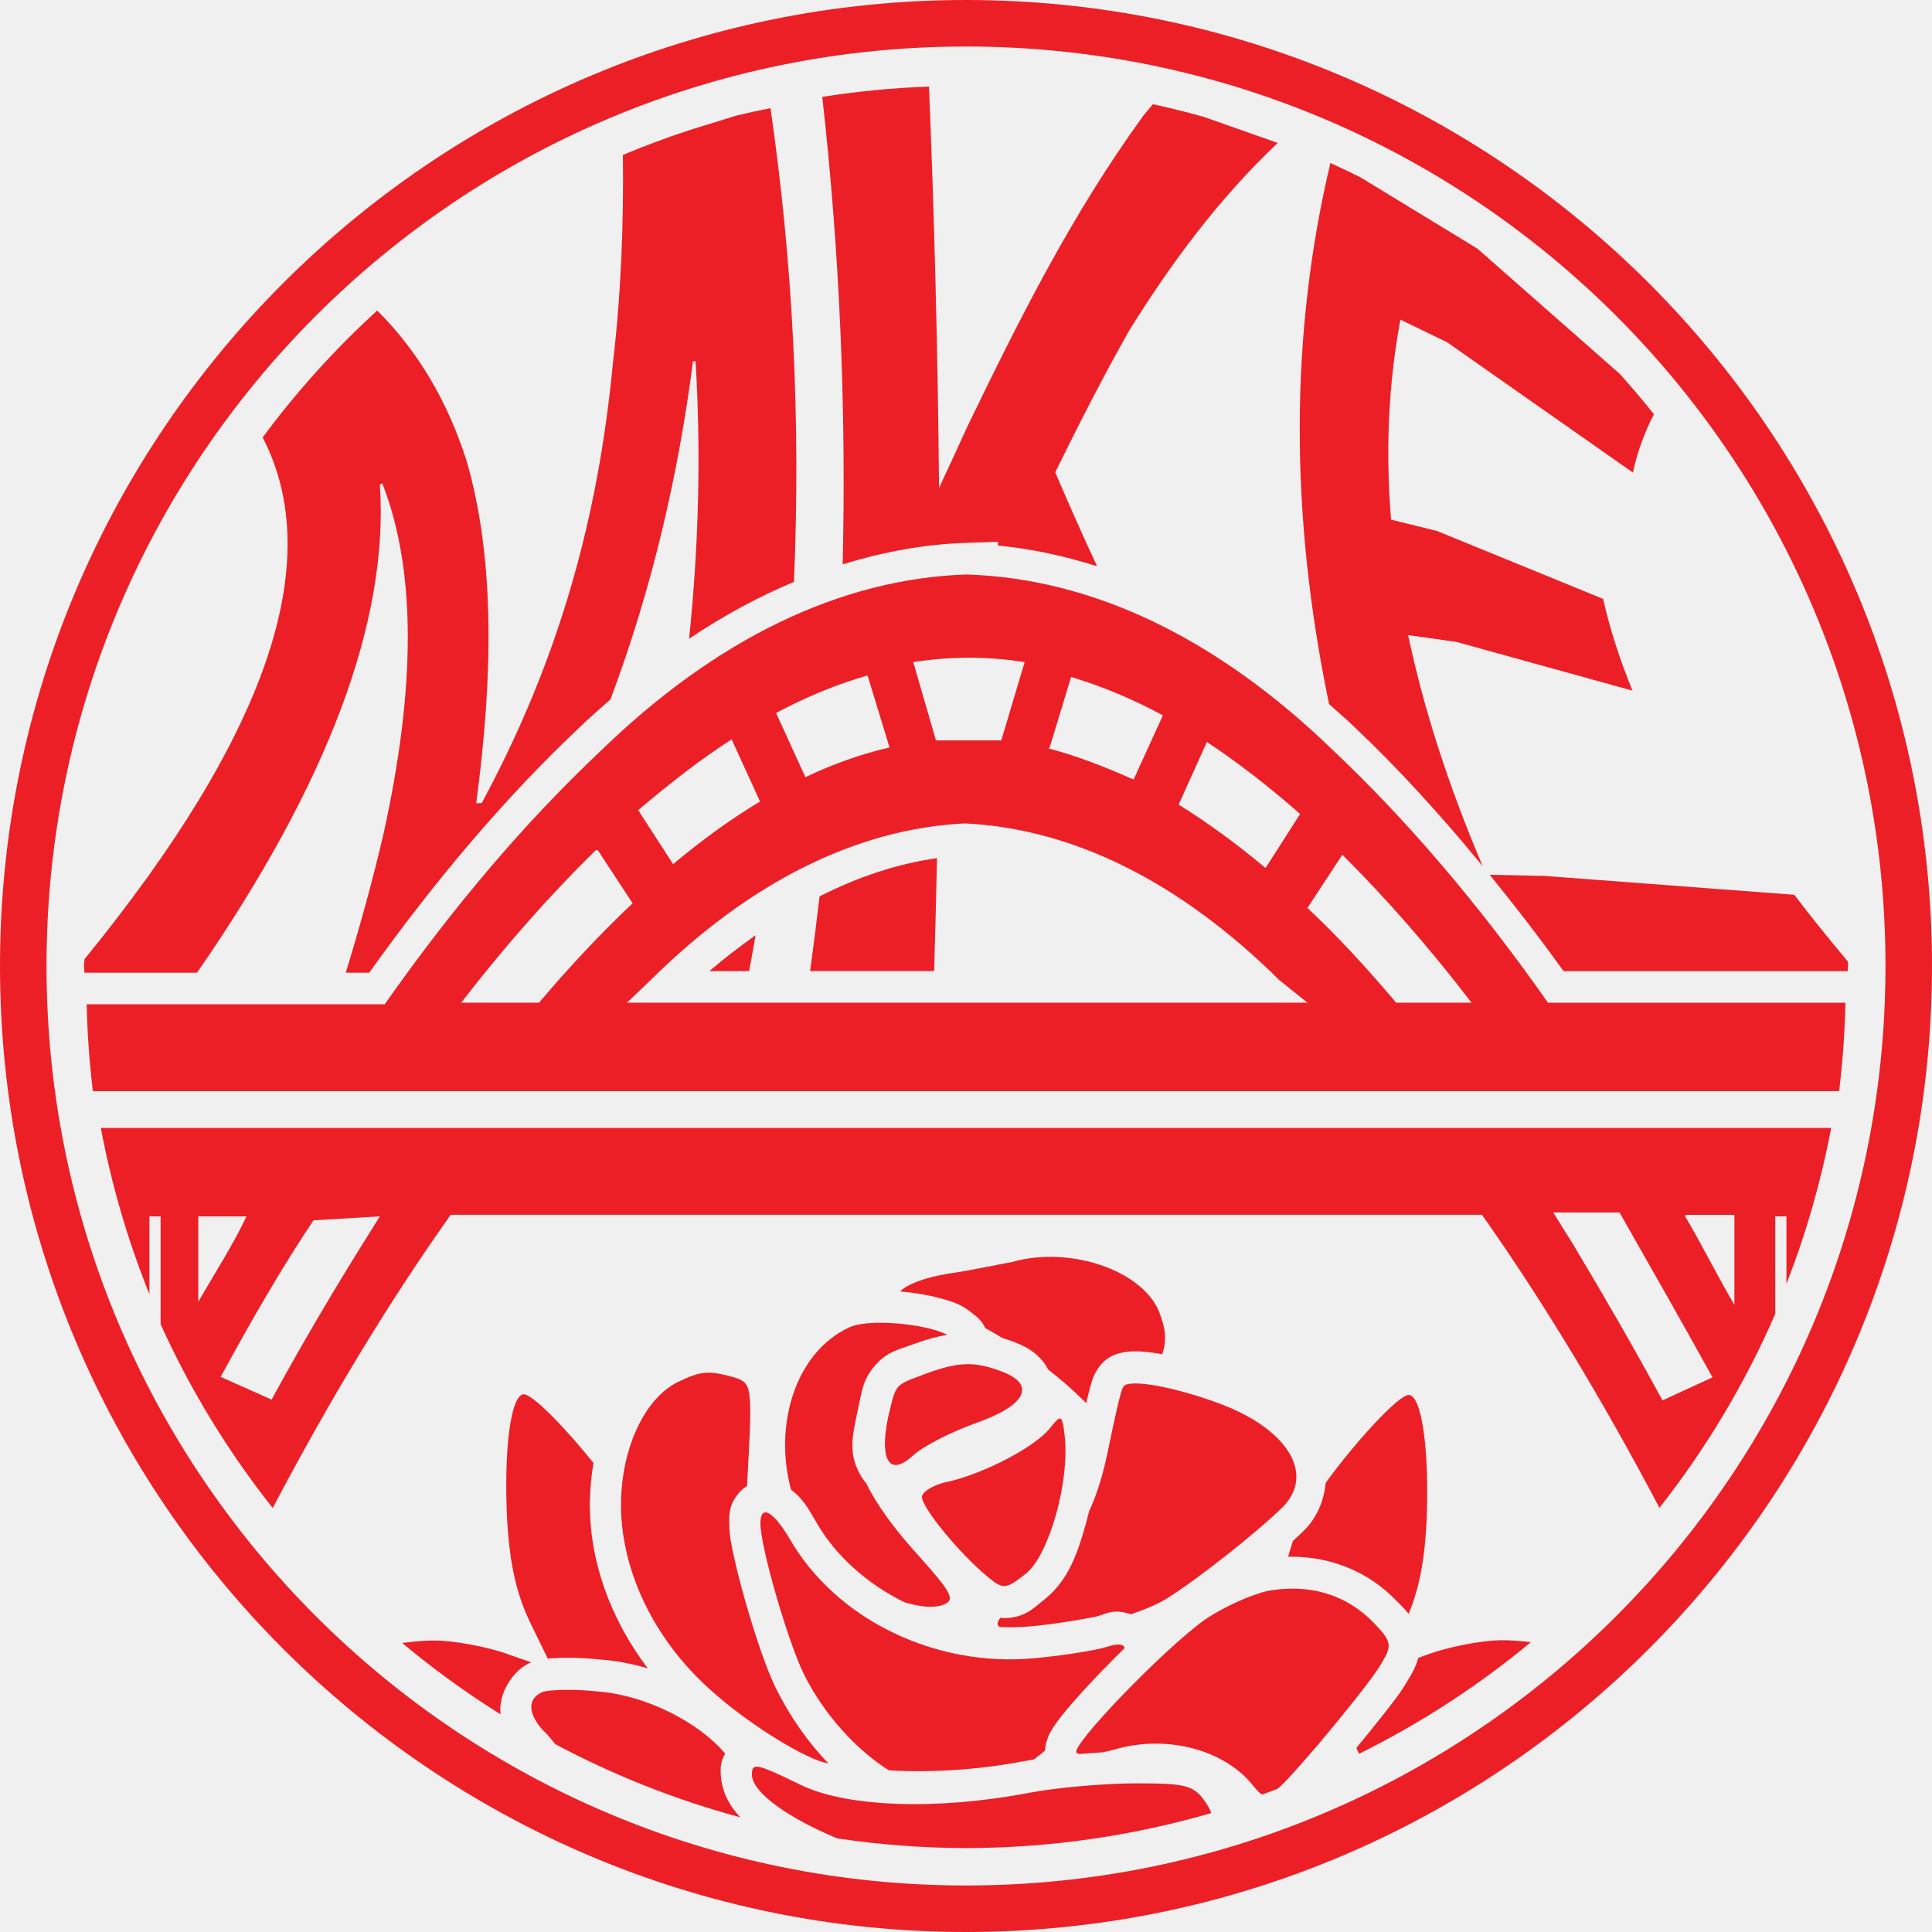
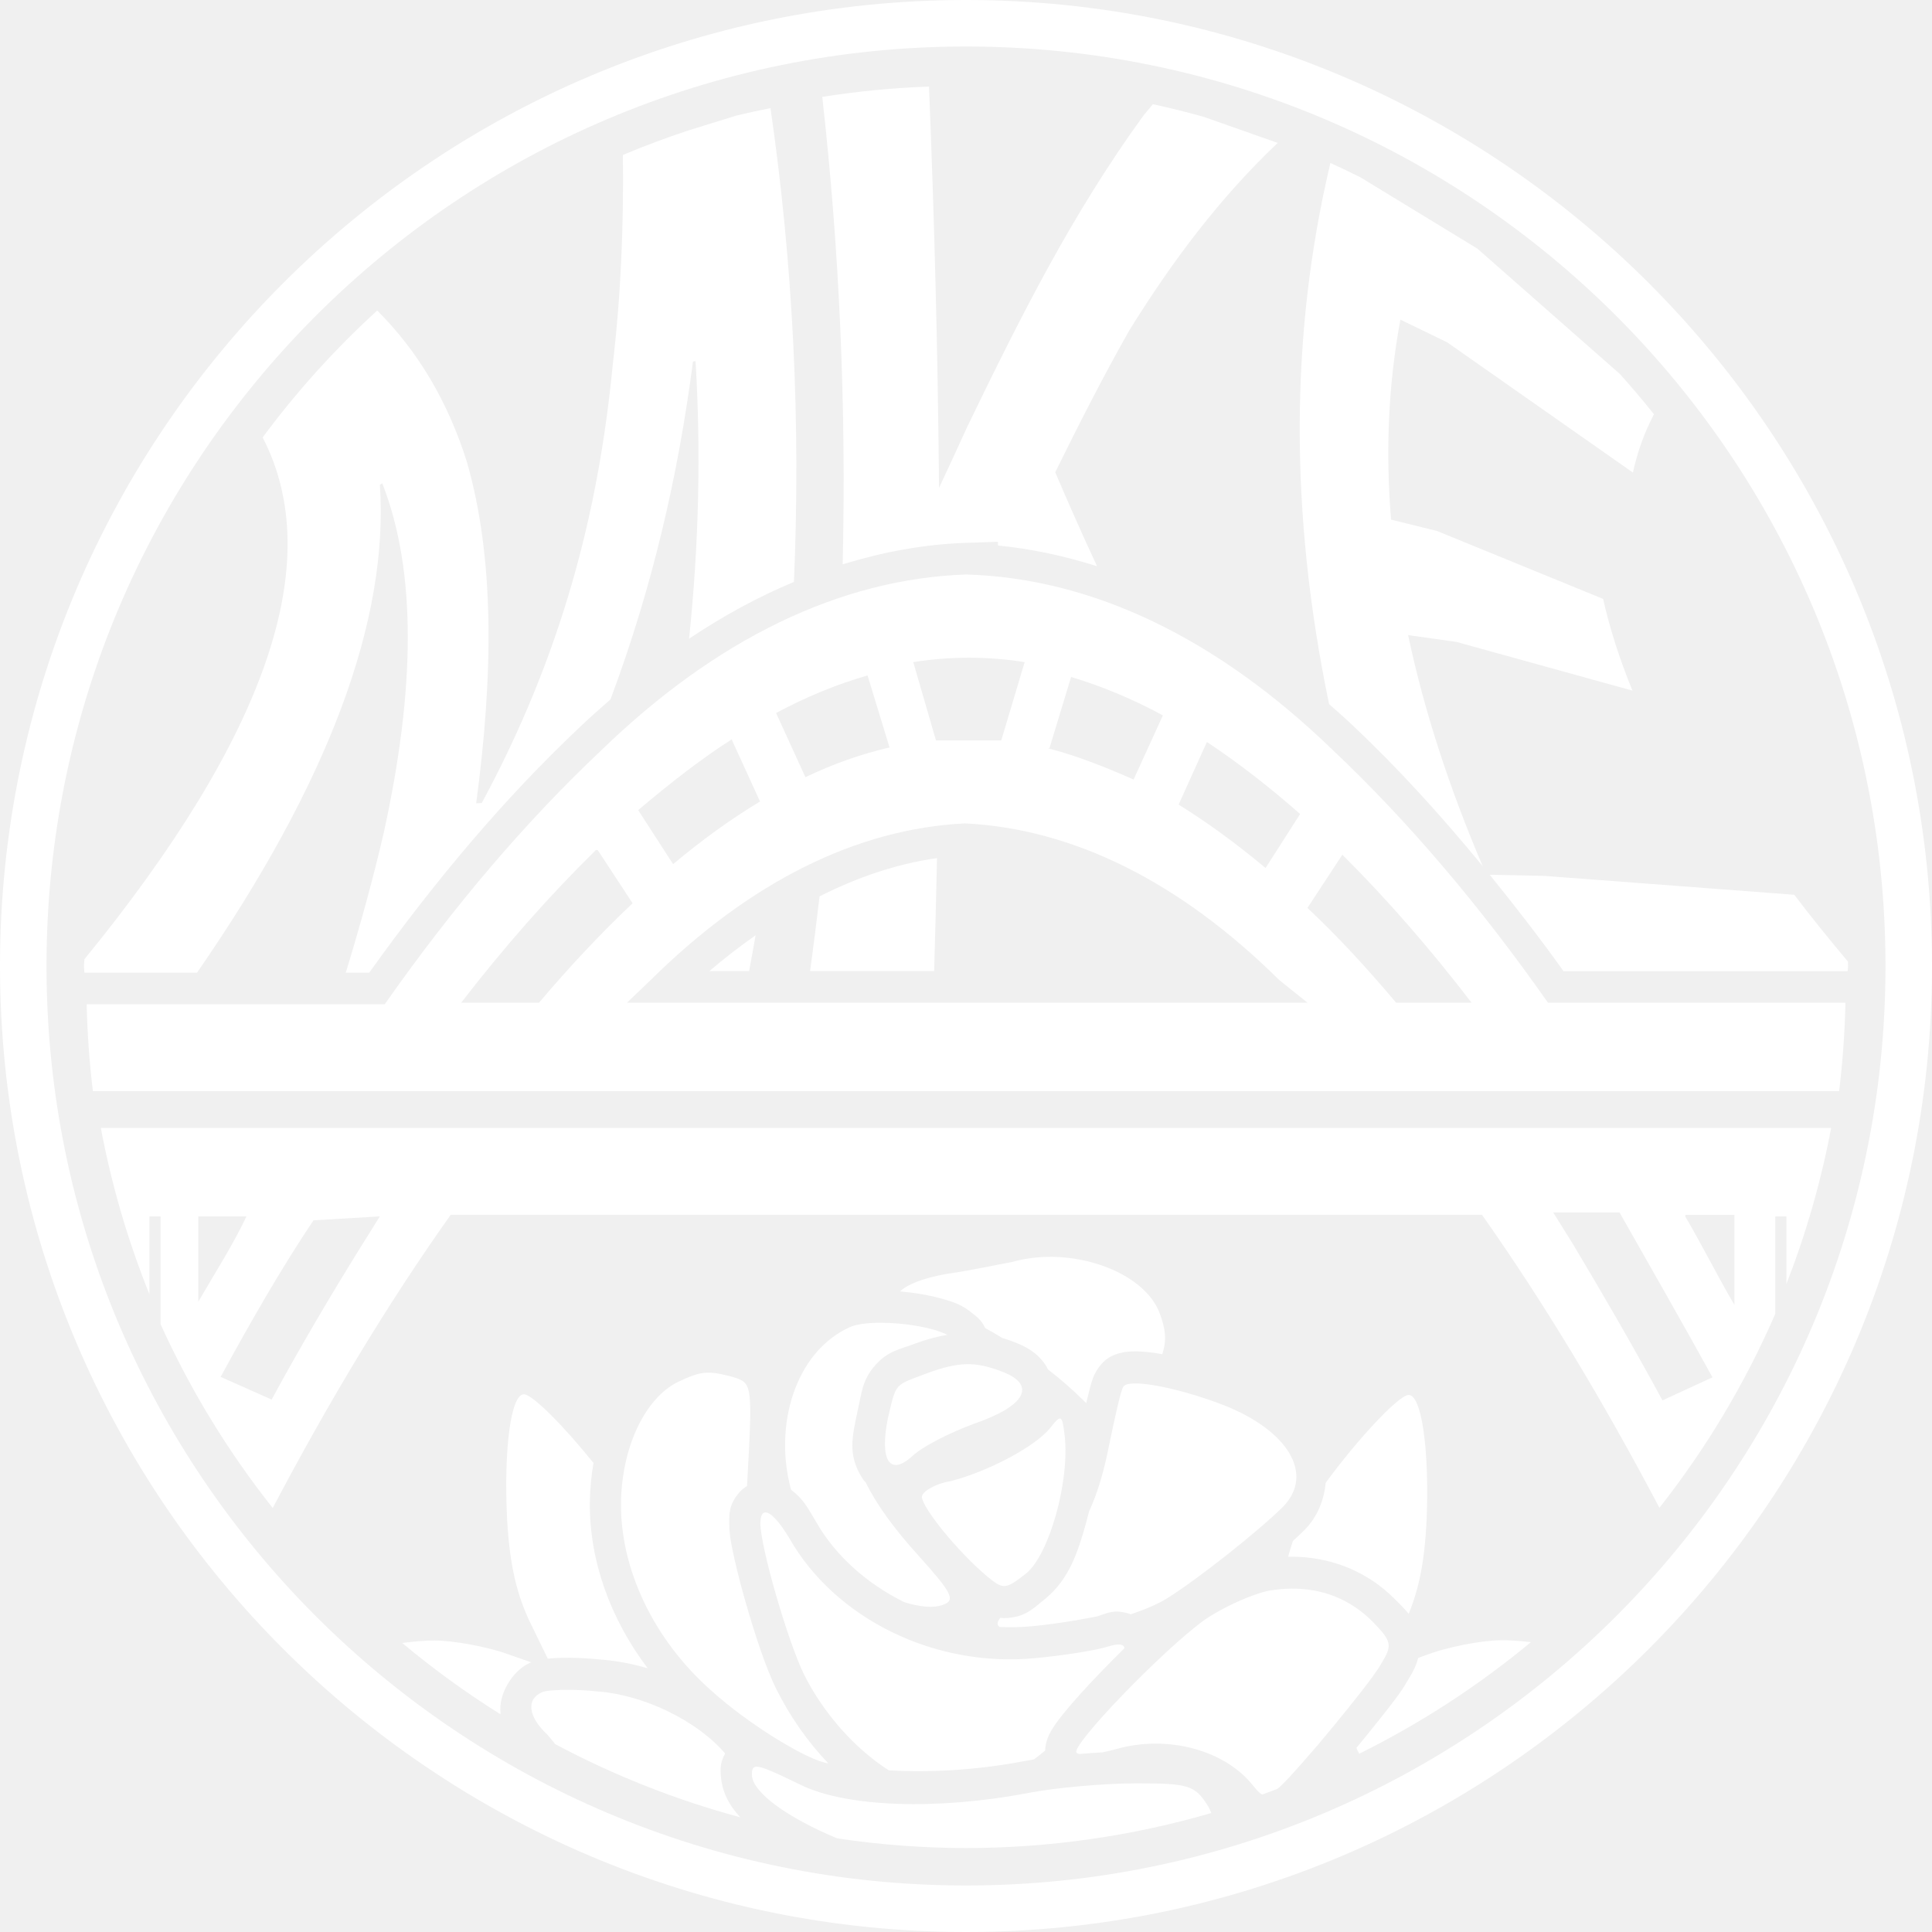
<svg xmlns="http://www.w3.org/2000/svg" version="1.1" id="MilwaukeeFlag" width="910.453" height="910.453" xml:space="preserve">
  <defs id="defs5" />
-   <path id="path23" style="font-weight:bold;font-size:133.301px;line-height:1.1;font-family:'Manifold DSA';-inkscape-font-specification:'Manifold DSA Bold';letter-spacing:-11.472px;word-spacing:0px;fill:#ec1f27;fill-opacity:1;stroke-width:10;stroke-miterlimit:4.2;paint-order:stroke fill markers" d="m 437.785,40.802 a 415.671,415.672 0 0 0 -50.292,4.85 c 8.167,72.758 11.348,146.189 9.613,220.281 19.044,-5.825 38.321,-9.439 57.781,-10.1 l 15.398,-0.518 0.002,1.762 c 15.704,1.531 31.28,4.884 46.693,9.75 -6.848,-14.695 -13.369,-29.444 -19.707,-44.268 11.184,-22.697 22.538,-45.038 34.953,-66.938 20.21,-32.55 42.521,-62.325 69.894,-88.273 L 567.128,55.027 a 415.671,415.672 0 0 0 -23.837,-5.92 c -1.469,1.746 -2.939,3.491 -4.379,5.262 -33.83,46.535 -58.32,95.605 -82.878,146.293 -4.479,9.805 -8.967,19.559 -13.512,29.266 -0.569,-63.291 -2.167,-126.328 -4.736,-189.125 z m -74.688,10.156 a 415.671,415.672 0 0 0 -15.936,3.467 l -22.259,6.896 a 415.671,415.672 0 0 0 -31.359,11.697 c 0.4,33.236 -0.917,66.116 -4.797,98.924 -6.74,70.144 -24.385,137.271 -61.72,206.486 l -2.624,0.139 c 8.102,-60.618 8.716,-115.56 -4.457,-161.166 -8.847,-27.889 -22.749,-51.695 -42.177,-71.064 A 415.671,415.672 0 0 0 123.778,206.136 c 30.221,58.412 2.088,140.437 -83.995,245.912 a 415.671,415.672 0 0 0 -0.228,3.18 415.671,415.672 0 0 0 0.224,3.145 H 92.854 C 154.593,369.116 183.349,292.449 179.009,228.415 l 1.141,-0.66 c 16.35,41.746 15.467,97.471 0.702,164.627 -4.876,21.181 -10.973,43.26 -17.907,65.99 h 11.05 c 31.343,-43.859 64.178,-82.589 98.513,-115.012 4.999,-4.86 10.097,-9.291 15.183,-13.766 19.894,-53.21 31.939,-105.905 38.868,-159.199 l 1.213,-0.232 c 2.595,42.838 1.572,86.451 -3.044,130.834 16.17,-10.844 32.663,-19.784 49.417,-26.775 3.228,-75.431 -0.42,-149.858 -11.048,-223.264 z m 263.852,25.846 c -19.095,80.44 -19.236,165.452 -0.632,254.984 3.991,3.565 8.007,7.012 11.943,10.818 20.71,19.555 40.811,41.657 60.433,65.545 -16.027,-37.665 -27.762,-73.961 -35.115,-108.863 l 22.764,3.217 82.956,22.949 c -6.126,-14.993 -10.734,-29.4 -13.824,-43.221 l -78.255,-32.006 -21.682,-5.352 c -2.69,-32.739 -1.221,-64.154 4.407,-94.244 l 22.021,10.674 87.55,61.396 c 2.057,-9.656 5.403,-18.805 9.897,-27.502 A 415.671,415.672 0 0 0 763.322,176.198 L 696.232,117.175 641.184,83.609 a 415.671,415.672 0 0 0 -14.236,-6.805 z M 441.562,404.392 c -18.511,2.612 -36.996,8.726 -55.348,18.029 -1.353,11.715 -2.855,23.45 -4.45,35.197 h 58.45 c 0.505,-17.756 0.997,-35.509 1.347,-53.227 z m 260.453,7.836 c 11.769,14.51 23.409,29.496 34.783,45.416 h 133.926 a 415.671,415.672 0 0 0 0.174,-2.416 415.671,415.672 0 0 0 -0.051,-2.066 c -8.95,-10.703 -17.56,-21.274 -25.289,-31.496 l -117.731,-8.895 z m -345.942,28.51 c -7.289,5.171 -14.556,10.68 -21.77,16.881 h 18.715 c 1.048,-5.631 2.082,-11.26 3.055,-16.881 z" />
-   <path id="path635" clip-path="none" style="color:#000000;display:inline;fill:#ec1f27;fill-opacity:1;stroke-width:2;-inkscape-stroke:none;paint-order:markers stroke fill" d="m 495.652,592.288 c -6.389,-0.059 -12.821,0.722 -18.948,2.475 -3.926,0.621 -17.684,3.696 -30.453,5.549 -11.444,1.933 -19.126,5.226 -22.064,8.273 1.024,0.108 2.03,0.206 3.073,0.318 5.671,0.614 11.25,1.596 16.422,3.049 5.1,1.432 9.68,2.771 14.817,7.152 1.764,1.349 4.118,3.136 5.781,6.738 2.635,1.439 5.346,3.036 8.074,4.695 1.766,0.513 3.53,1.108 5.294,1.789 5.455,2.108 10.508,4.575 14.702,10.395 0.566,0.785 1.057,1.662 1.488,2.598 5.915,4.593 11.486,9.402 16.281,14.189 0.633,0.602 1.207,1.135 1.798,1.687 0.125,-0.542 0.262,-1.198 0.384,-1.717 0.634,-2.694 1.221,-5.049 1.825,-7.137 0.302,-1.044 0.602,-2.012 1.004,-3.102 0.327,-0.887 0.905,-2.151 2.041,-3.934 2.465,-3.927 5.452,-5.789 7.942,-6.795 0.83,-0.335 1.605,-0.576 2.287,-0.766 1.414,-0.393 2.673,-0.616 3.855,-0.744 1.182,-0.128 2.288,-0.16 3.399,-0.17 v -0.002 c 1.077,-0.01 2.157,0.021 3.245,0.082 0.674,0.037 1.361,0.106 2.043,0.168 0.382,0.035 0.759,0.058 1.145,0.1 0.975,0.106 1.971,0.239 2.975,0.387 0.098,0.015 0.192,0.026 0.291,0.041 1.101,0.165 2.231,0.355 3.381,0.563 2.161,-6.734 1.539,-11.933 -1.258,-19.359 -5.753,-15.416 -28.006,-26.314 -50.822,-26.523 z m -81.02,31.055 c -5.905,0.026 -11.107,0.68 -14.234,2.1 -25.764,11.756 -35.885,46.436 -27.592,76.656 5.587,4.004 8,8.724 11.658,14.869 l 0.072,0.127 0.072,0.127 c 9.028,15.847 23.8,28.998 41.469,37.777 7.395,2.316 14.016,2.938 18.379,1.232 6.005,-2.064 4.002,-5.776 -11.215,-22.691 -11.794,-12.966 -20.179,-24.509 -25.167,-34.772 -0.629,-0.659 -1.185,-1.349 -1.646,-2.066 -7.18,-11.18 -4.697,-19.963 -2.375,-31.437 l 0.051,-0.252 0.059,-0.246 c 1.95,-8.229 1.999,-14.131 8.119,-21.189 6.12,-7.058 11.783,-7.681 19.085,-10.453 l 0.057,-0.023 0.059,-0.023 c 5.202,-1.923 10.166,-3.261 14.969,-4.041 -6.923,-3.522 -20.612,-5.743 -31.819,-5.693 z m 40.886,19.525 c -5.456,0.103 -11.261,1.547 -19.075,4.436 -15.218,5.777 -14.015,4.129 -18.022,21.045 -4.008,19.804 0.799,27.646 11.619,17.74 4.801,-4.537 18.023,-11.138 29.24,-15.26 24.027,-8.257 29.237,-18.157 13.212,-24.35 -6.411,-2.477 -11.517,-3.714 -16.973,-3.611 z m -122.469,4.004 c -4.092,0.175 -7.829,1.628 -13.963,4.561 -15.218,7.834 -26.037,30.528 -26.44,56.525 -0.397,31.359 15.225,64.366 42.056,88.299 18.219,16.6 46.24,33.509 55.664,34.729 -9.706,-10.072 -18.134,-22.157 -24.658,-35.25 l -0.037,-0.074 -0.037,-0.074 c -4.789,-9.876 -9.701,-24.748 -14.002,-39.637 -2.15,-7.444 -4.059,-14.742 -5.479,-21.137 -1.42,-6.394 -2.49,-11.18 -2.49,-16.953 0,-3.987 -0.377,-8.788 4.908,-14.736 0.935,-1.052 2.134,-2.016 3.461,-2.84 2.684,-48.218 2.569,-48.485 -6.512,-51.332 -4.506,-1.236 -7.773,-1.951 -10.687,-2.078 -0.607,-0.026 -1.199,-0.027 -1.784,-0.002 z m 201.73,5.076 c -2.885,0.026 -4.811,0.517 -5.411,1.549 -1.204,1.648 -4.002,14.443 -6.813,28.055 -2.428,12.18 -5.273,21.913 -9.336,30.682 -0.45,1.874 -0.928,3.735 -1.441,5.574 -3.888,13.93 -8.048,26.262 -18.81,35.295 l -0.187,0.156 -0.195,0.156 c -5.154,4.039 -8.806,8.499 -18.151,9.086 -1.037,0.065 -2.063,0.019 -3.067,-0.092 -1.631,2.207 -1.595,3.408 -0.279,4.309 5.058,0.233 10.158,0.125 15.261,-0.365 h 0.029 l 0.037,-0.008 c 12.869,-1.171 29.551,-4.29 31.028,-4.758 l 0.029,-0.008 0.031,-0.015 c 4.179,-1.303 7.664,-3.524 15.398,-0.826 6.67,-2.24 12.593,-4.762 16.886,-7.395 15.224,-9.49 43.662,-32.182 54.878,-43.32 14.82,-15.267 2.4,-35.896 -28.035,-47.859 -15.926,-6.193 -33.199,-10.293 -41.853,-10.215 z m -287.924,5.107 c -6.005,0.015 -9.553,25.191 -7.877,59.025 1.245,21.45 4.485,35.886 11.726,50.311 l 7.439,15.238 c 2.034,-0.205 4.166,-0.334 6.516,-0.385 1.33,-0.029 2.721,-0.037 4.155,-0.02 4.304,0.05 9.017,0.31 13.789,0.807 7.597,0.528 15.221,1.98 22.638,4.15 -17.616,-23.272 -27.613,-50.858 -27.265,-78.418 v -0.023 -0.021 c 0.097,-6.244 0.681,-12.375 1.706,-18.299 -13.284,-16.539 -28.667,-32.375 -32.827,-32.365 z m 416.984,0.316 c -4.888,0.041 -25.043,22.072 -39.11,41.406 -0.735,8.077 -3.937,16.009 -9.685,21.93 l -0.094,0.104 -0.096,0.098 c -1.639,1.628 -3.514,3.399 -5.563,5.271 -0.789,2.32 -1.55,4.814 -2.258,7.441 0.41,-0.008 0.822,-0.028 1.23,-0.029 1.41,-0.004 2.814,0.029 4.21,0.104 h 0.002 c 16.753,0.892 32.41,7.496 44.46,19.518 l 0.086,0.08 0.08,0.09 c 2.36,2.431 4.719,4.541 6.739,7.141 5.145,-12.55 7.57,-25.808 8.456,-44.215 1.343,-33.85 -2.453,-58.986 -8.458,-58.938 z m -164.373,11.084 c -0.908,-0.004 -2.267,1.541 -4.547,4.43 -7.209,9.074 -30.435,21.044 -47.26,25.172 -7.209,1.233 -13.22,4.948 -13.22,7.428 0.404,5.362 16.824,25.581 30.441,37.129 8.009,6.608 8.818,6.607 18.824,-1.234 10.82,-9.082 20.429,-43.321 18.028,-64.781 -0.677,-5.568 -1.099,-8.137 -2.266,-8.143 z m -138.826,44.262 c -1.457,0.075 -2.303,1.739 -2.303,5.145 0,11.139 12.825,55.286 20.43,70.969 9.483,19.031 24.429,35.44 40.083,45.43 18.289,1.084 40.697,0.062 62.962,-4.182 1.689,-0.326 3.509,-0.639 5.397,-0.941 1.785,-1.307 3.55,-2.736 5.309,-4.182 0.046,-2.048 0.422,-3.448 0.755,-4.543 0.822,-2.704 1.644,-4.011 2.461,-5.369 1.634,-2.715 3.446,-5.072 5.674,-7.82 4.455,-5.497 10.459,-12.105 17.192,-19.094 3.657,-3.795 7.476,-7.655 11.332,-11.441 -0.405,-2.105 -3.158,-2.217 -8.176,-0.652 -5.205,1.648 -20.422,4.127 -34.046,5.367 -47.259,4.537 -94.13,-18.572 -115.756,-56.531 -4.758,-7.991 -8.887,-12.279 -11.315,-12.154 z m 247.767,35.926 c -3.425,0.041 -6.946,0.368 -10.551,0.986 -2.002,0.414 -4.355,1.111 -6.889,2.014 -2.534,0.903 -5.25,2.012 -7.979,3.25 -2.728,1.238 -5.468,2.605 -8.053,4.023 -2.585,1.418 -5.014,2.888 -7.117,4.332 -2.454,1.753 -5.29,4.003 -8.367,6.604 -3.077,2.6 -6.395,5.552 -9.815,8.707 -3.42,3.155 -6.942,6.515 -10.426,9.934 -6.967,6.838 -13.781,13.913 -19.321,20.055 -2.77,3.071 -5.221,5.908 -7.214,8.367 -1.993,2.459 -3.527,4.54 -4.463,6.096 -0.468,0.778 -0.787,1.426 -0.938,1.924 -0.151,0.497 -0.136,0.845 0.064,1.025 0.205,0.282 0.686,0.467 1.277,0.609 0.002,5.9e-4 0.006,10e-4 0.007,0.002 3.664,-0.319 7.338,-0.577 10.962,-0.783 1.976,-0.393 4.059,-0.881 6.177,-1.477 24.43,-7.01 51.664,0.414 64.885,17.33 1.594,1.95 2.839,3.384 4.171,4.033 a 415.671,415.672 0 0 0 7.164,-2.672 c 0.337,-0.29 0.589,-0.427 0.955,-0.766 1.294,-1.196 2.775,-2.697 4.496,-4.541 3.442,-3.688 7.848,-8.744 13.657,-15.449 9.612,-11.445 19.675,-23.825 25.459,-31.734 1.928,-2.636 3.381,-4.776 4.182,-6.219 1.402,-2.27 2.429,-4.076 3.036,-5.656 0.303,-0.79 0.502,-1.524 0.591,-2.23 0.088,-0.707 0.065,-1.387 -0.072,-2.07 -0.138,-0.683 -0.391,-1.37 -0.766,-2.09 -0.375,-0.72 -0.871,-1.472 -1.494,-2.287 -1.246,-1.631 -2.998,-3.514 -5.302,-5.887 -1.302,-1.299 -2.646,-2.516 -4.028,-3.652 -1.383,-1.137 -2.804,-2.192 -4.264,-3.166 -1.46,-0.974 -2.96,-1.866 -4.494,-2.676 -1.535,-0.81 -3.105,-1.538 -4.711,-2.184 -1.606,-0.645 -3.246,-1.208 -4.919,-1.688 -1.673,-0.48 -3.379,-0.876 -5.116,-1.189 -1.737,-0.313 -3.506,-0.543 -5.304,-0.689 -1.798,-0.146 -3.626,-0.208 -5.481,-0.186 z m 98.773,24.32 c -8.816,0.071 -25.214,3.09 -35.996,7.307 l -2.88,1.035 c -0.255,1.047 -0.555,2.025 -0.887,2.889 -1.218,3.171 -2.618,5.424 -4.085,7.801 -2.97,5.295 -6.928,10.272 -12.422,17.242 -3.545,4.497 -7.577,9.438 -11.695,14.43 0.326,0.993 0.839,1.872 1.308,2.777 a 415.671,415.672 0 0 0 80.914,-52.586 c -5.66,-0.609 -10.784,-1.005 -14.257,-0.895 z m -502.525,0.131 c -3.66,-0.078 -9.096,0.405 -15.135,1.143 a 415.671,415.672 0 0 0 46.199,33.527 l 0.177,-0.244 c -1.16,-9.033 5.492,-19.962 13.39,-23.682 0.415,-0.202 0.706,-0.3 1.072,-0.461 l -9.638,-3.352 c -10.823,-4.103 -27.25,-6.954 -36.066,-6.932 z m 64.075,23.246 c -3.284,-0.036 -6.24,0.058 -8.564,0.258 -1.162,0.1 -2.166,0.226 -2.974,0.375 -0.807,0.149 -1.418,0.323 -1.794,0.516 -0.951,0.413 -1.763,0.903 -2.441,1.461 -0.678,0.558 -1.22,1.184 -1.63,1.867 -0.41,0.684 -0.688,1.425 -0.835,2.215 -0.146,0.79 -0.162,1.629 -0.049,2.506 0.113,0.877 0.354,1.794 0.721,2.738 0.367,0.945 0.859,1.917 1.476,2.91 0.617,0.993 1.357,2.007 2.219,3.029 0.862,1.022 1.844,2.054 2.946,3.086 1.335,1.453 2.574,3.077 3.855,4.627 a 415.671,415.672 0 0 0 87.197,34.469 c -5.177,-5.515 -8.743,-12.065 -9.199,-20.117 0,-1.925 -0.607,-5.331 2.059,-9.91 -10e-4,-10e-4 -0.002,-0.002 -0.004,-0.004 -6.235,-7.445 -15.649,-14.326 -26.256,-19.566 -0.147,-0.072 -0.291,-0.149 -0.439,-0.221 -2.466,-1.204 -5.002,-2.305 -7.569,-3.316 -0.318,-0.125 -0.636,-0.251 -0.955,-0.373 -2.49,-0.952 -5.012,-1.803 -7.546,-2.547 -0.38,-0.111 -0.759,-0.214 -1.139,-0.32 -2.547,-0.713 -5.101,-1.328 -7.641,-1.803 -0.918,-0.171 -1.831,-0.311 -2.743,-0.449 -0.522,-0.079 -1.048,-0.176 -1.568,-0.244 -1.484,-0.193 -2.96,-0.347 -4.42,-0.445 -4.355,-0.465 -8.767,-0.697 -12.707,-0.74 z m 88.199,36.219 c -2.209,-0.152 -2.591,1.192 -2.591,3.723 0,8.436 17.264,20.51 40.19,30.051 a 415.671,415.672 0 0 0 60.698,4.566 415.671,415.672 0 0 0 115.612,-16.512 c -0.506,-1.326 -1.106,-2.56 -1.815,-3.67 -6.011,-9.49 -9.212,-10.314 -33.648,-10.314 -15.218,0 -38.047,2.062 -50.863,4.535 -43.258,8.25 -85.717,6.61 -106.946,-3.711 -11.938,-5.802 -17.795,-8.472 -20.635,-8.668 z" />
-   <path id="path58" clip-path="none" style="color:#000000;fill:#ec1f27;fill-opacity:1;stroke-width:4.34;-inkscape-stroke:none;paint-order:markers stroke fill" d="m 455.394,270.722 c -59.414,2.018 -118.069,30.363 -172.584,83.385 -35.266,33.29 -69.22,73.151 -101.514,119.16 H 40.846 a 415.671,415.672 0 0 0 2.927,40.928 l 822.908,0.004 a 415.671,415.672 0 0 0 2.979,-41.66 H 729.49 C 697.196,426.517 663.242,386.658 627.976,353.368 573.442,300.611 514.787,272.517 455.394,270.728 Z m 1.228,39.223 h 0.002 c 8.752,0 17.506,0.693 26.241,2.08 l -11.022,36.895 h -16.453 -14.314 l -10.695,-36.895 h 0.004 c 8.735,-1.387 17.485,-2.08 26.237,-2.08 z m -47.792,8.35 10.363,33.939 c -13.317,3.074 -26.554,7.759 -39.646,14.016 l -13.818,-30.242 v -0.01 c 14.213,-7.614 28.603,-13.524 43.101,-17.703 z m 95.924,0.734 c 14.548,4.347 28.989,10.377 43.261,18.086 l -13.818,30.25 C 520.048,361.083 506.724,355.921 493.726,352.607 h 0.825 z m -159.966,29.412 13.374,29.266 c -13.49,8.118 -27.313,18.074 -40.964,29.52 l -16.453,-25.463 c 15.164,-12.811 29.684,-24.14 44.043,-33.322 z m 223.962,1.213 c 14.476,9.596 29.284,21.027 43.926,33.938 l -16.285,25.459 c -13.817,-11.565 -27.475,-21.518 -40.966,-29.877 z m -114.013,38.369 c 51.042,2.498 101.359,27.575 148.069,73.787 L 616.131,472.511 H 295.478 l 11.188,-10.701 c 46.71,-46.212 97.032,-71.291 148.07,-73.787 z m -173.902,12.543 0.825,0.01 16.453,25.09 c -14.476,13.655 -29.449,29.517 -44.092,46.846 h -36.692 c 20.554,-26.613 41.758,-50.63 63.506,-71.945 z m 351.746,2.211 c 20.838,20.752 41.162,44.028 60.876,69.73 l -0.495,0.008 -35.044,-0.008 C 643.935,455.91 629.951,440.779 616.129,427.866 Z M 47.516,531.532 a 415.671,415.672 0 0 0 22.895,78.387 v -36.703 h 5.267 v 50.824 a 415.671,415.672 0 0 0 52.842,86.611 c 26.478,-50.294 54.419,-96.698 83.872,-138.174 h 485.994 c 29.329,41.576 57.187,87.931 83.623,138.074 a 415.671,415.672 0 0 0 54.576,-91.363 v -45.971 h 5.265 v 31.855 a 415.671,415.672 0 0 0 21.086,-73.535 z m 684.437,39.85 h 31.26 c 14.539,25.648 29.248,51.316 43.793,77.684 l -23.56,10.863 C 769.629,634.469 755.313,609.754 741.164,586.142 Z m 62.35,1.104 h 23.035 v 42.43 c -7.241,-12.178 -15.135,-28.042 -23.201,-41.695 z m -700.856,0.73 h 22.702 c -6.25,13.283 -14.802,26.566 -22.702,40.221 z m 85.549,0 -9.213,14.762 c -13.983,22.506 -28.134,46.489 -41.789,71.576 l -24.02,-10.701 c 14.476,-26.565 29.118,-52.024 43.766,-73.785 z" />
-   <path id="outer" style="color:#000000;fill:#ec1f27;fill-opacity:1;stroke-width:1;stroke-miterlimit:4.2;-inkscape-stroke:none;paint-order:stroke fill markers" d="M 455.227,-3.9147949e-7 C 204.071,-3.9147949e-7 4.6484377e-7,204.071 4.6484377e-7,455.226 4.6484377e-7,706.382 204.071,910.453 455.227,910.453 706.382,910.453 910.453,706.382 910.453,455.226 910.453,204.071 706.382,-3.9147949e-7 455.227,-3.9147949e-7 Z M 455.227,21.918 A 433.31,433.309 0 0 1 888.535,455.226 433.31,433.309 0 0 1 455.227,888.534 433.31,433.309 0 0 1 21.918,455.226 433.31,433.309 0 0 1 455.227,21.918 Z" />
+   <path id="path23" style="font-weight:bold;font-size:133.301px;line-height:1.1;font-family:'Manifold DSA';-inkscape-font-specification:'Manifold DSA Bold';letter-spacing:-11.472px;word-spacing:0px;fill:#ffffff;fill-opacity:1;stroke-width:10;stroke-miterlimit:4.2;paint-order:stroke fill markers" d="m 437.785,40.802 a 415.671,415.672 0 0 0 -50.292,4.85 c 8.167,72.758 11.348,146.189 9.613,220.281 19.044,-5.825 38.321,-9.439 57.781,-10.1 l 15.398,-0.518 0.002,1.762 c 15.704,1.531 31.28,4.884 46.693,9.75 -6.848,-14.695 -13.369,-29.444 -19.707,-44.268 11.184,-22.697 22.538,-45.038 34.953,-66.938 20.21,-32.55 42.521,-62.325 69.894,-88.273 L 567.128,55.027 a 415.671,415.672 0 0 0 -23.837,-5.92 c -1.469,1.746 -2.939,3.491 -4.379,5.262 -33.83,46.535 -58.32,95.605 -82.878,146.293 -4.479,9.805 -8.967,19.559 -13.512,29.266 -0.569,-63.291 -2.167,-126.328 -4.736,-189.125 z m -74.688,10.156 a 415.671,415.672 0 0 0 -15.936,3.467 l -22.259,6.896 a 415.671,415.672 0 0 0 -31.359,11.697 c 0.4,33.236 -0.917,66.116 -4.797,98.924 -6.74,70.144 -24.385,137.271 -61.72,206.486 l -2.624,0.139 c 8.102,-60.618 8.716,-115.56 -4.457,-161.166 -8.847,-27.889 -22.749,-51.695 -42.177,-71.064 A 415.671,415.672 0 0 0 123.778,206.136 c 30.221,58.412 2.088,140.437 -83.995,245.912 a 415.671,415.672 0 0 0 -0.228,3.18 415.671,415.672 0 0 0 0.224,3.145 H 92.854 C 154.593,369.116 183.349,292.449 179.009,228.415 l 1.141,-0.66 c 16.35,41.746 15.467,97.471 0.702,164.627 -4.876,21.181 -10.973,43.26 -17.907,65.99 h 11.05 c 31.343,-43.859 64.178,-82.589 98.513,-115.012 4.999,-4.86 10.097,-9.291 15.183,-13.766 19.894,-53.21 31.939,-105.905 38.868,-159.199 l 1.213,-0.232 c 2.595,42.838 1.572,86.451 -3.044,130.834 16.17,-10.844 32.663,-19.784 49.417,-26.775 3.228,-75.431 -0.42,-149.858 -11.048,-223.264 z m 263.852,25.846 c -19.095,80.44 -19.236,165.452 -0.632,254.984 3.991,3.565 8.007,7.012 11.943,10.818 20.71,19.555 40.811,41.657 60.433,65.545 -16.027,-37.665 -27.762,-73.961 -35.115,-108.863 l 22.764,3.217 82.956,22.949 c -6.126,-14.993 -10.734,-29.4 -13.824,-43.221 l -78.255,-32.006 -21.682,-5.352 c -2.69,-32.739 -1.221,-64.154 4.407,-94.244 l 22.021,10.674 87.55,61.396 c 2.057,-9.656 5.403,-18.805 9.897,-27.502 A 415.671,415.672 0 0 0 763.322,176.198 L 696.232,117.175 641.184,83.609 a 415.671,415.672 0 0 0 -14.236,-6.805 z M 441.562,404.392 c -18.511,2.612 -36.996,8.726 -55.348,18.029 -1.353,11.715 -2.855,23.45 -4.45,35.197 h 58.45 c 0.505,-17.756 0.997,-35.509 1.347,-53.227 z m 260.453,7.836 c 11.769,14.51 23.409,29.496 34.783,45.416 h 133.926 a 415.671,415.672 0 0 0 0.174,-2.416 415.671,415.672 0 0 0 -0.051,-2.066 c -8.95,-10.703 -17.56,-21.274 -25.289,-31.496 l -117.731,-8.895 z m -345.942,28.51 c -7.289,5.171 -14.556,10.68 -21.77,16.881 h 18.715 c 1.048,-5.631 2.082,-11.26 3.055,-16.881 z" />
+   <path id="path635" clip-path="none" style="color:#000000;display:inline;fill:#ffffff;fill-opacity:1;stroke-width:2;-inkscape-stroke:none;paint-order:markers stroke fill" d="m 495.652,592.288 c -6.389,-0.059 -12.821,0.722 -18.948,2.475 -3.926,0.621 -17.684,3.696 -30.453,5.549 -11.444,1.933 -19.126,5.226 -22.064,8.273 1.024,0.108 2.03,0.206 3.073,0.318 5.671,0.614 11.25,1.596 16.422,3.049 5.1,1.432 9.68,2.771 14.817,7.152 1.764,1.349 4.118,3.136 5.781,6.738 2.635,1.439 5.346,3.036 8.074,4.695 1.766,0.513 3.53,1.108 5.294,1.789 5.455,2.108 10.508,4.575 14.702,10.395 0.566,0.785 1.057,1.662 1.488,2.598 5.915,4.593 11.486,9.402 16.281,14.189 0.633,0.602 1.207,1.135 1.798,1.687 0.125,-0.542 0.262,-1.198 0.384,-1.717 0.634,-2.694 1.221,-5.049 1.825,-7.137 0.302,-1.044 0.602,-2.012 1.004,-3.102 0.327,-0.887 0.905,-2.151 2.041,-3.934 2.465,-3.927 5.452,-5.789 7.942,-6.795 0.83,-0.335 1.605,-0.576 2.287,-0.766 1.414,-0.393 2.673,-0.616 3.855,-0.744 1.182,-0.128 2.288,-0.16 3.399,-0.17 v -0.002 c 1.077,-0.01 2.157,0.021 3.245,0.082 0.674,0.037 1.361,0.106 2.043,0.168 0.382,0.035 0.759,0.058 1.145,0.1 0.975,0.106 1.971,0.239 2.975,0.387 0.098,0.015 0.192,0.026 0.291,0.041 1.101,0.165 2.231,0.355 3.381,0.563 2.161,-6.734 1.539,-11.933 -1.258,-19.359 -5.753,-15.416 -28.006,-26.314 -50.822,-26.523 z m -81.02,31.055 c -5.905,0.026 -11.107,0.68 -14.234,2.1 -25.764,11.756 -35.885,46.436 -27.592,76.656 5.587,4.004 8,8.724 11.658,14.869 l 0.072,0.127 0.072,0.127 c 9.028,15.847 23.8,28.998 41.469,37.777 7.395,2.316 14.016,2.938 18.379,1.232 6.005,-2.064 4.002,-5.776 -11.215,-22.691 -11.794,-12.966 -20.179,-24.509 -25.167,-34.772 -0.629,-0.659 -1.185,-1.349 -1.646,-2.066 -7.18,-11.18 -4.697,-19.963 -2.375,-31.437 l 0.051,-0.252 0.059,-0.246 c 1.95,-8.229 1.999,-14.131 8.119,-21.189 6.12,-7.058 11.783,-7.681 19.085,-10.453 l 0.057,-0.023 0.059,-0.023 c 5.202,-1.923 10.166,-3.261 14.969,-4.041 -6.923,-3.522 -20.612,-5.743 -31.819,-5.693 z m 40.886,19.525 c -5.456,0.103 -11.261,1.547 -19.075,4.436 -15.218,5.777 -14.015,4.129 -18.022,21.045 -4.008,19.804 0.799,27.646 11.619,17.74 4.801,-4.537 18.023,-11.138 29.24,-15.26 24.027,-8.257 29.237,-18.157 13.212,-24.35 -6.411,-2.477 -11.517,-3.714 -16.973,-3.611 z m -122.469,4.004 c -4.092,0.175 -7.829,1.628 -13.963,4.561 -15.218,7.834 -26.037,30.528 -26.44,56.525 -0.397,31.359 15.225,64.366 42.056,88.299 18.219,16.6 46.24,33.509 55.664,34.729 -9.706,-10.072 -18.134,-22.157 -24.658,-35.25 l -0.037,-0.074 -0.037,-0.074 c -4.789,-9.876 -9.701,-24.748 -14.002,-39.637 -2.15,-7.444 -4.059,-14.742 -5.479,-21.137 -1.42,-6.394 -2.49,-11.18 -2.49,-16.953 0,-3.987 -0.377,-8.788 4.908,-14.736 0.935,-1.052 2.134,-2.016 3.461,-2.84 2.684,-48.218 2.569,-48.485 -6.512,-51.332 -4.506,-1.236 -7.773,-1.951 -10.687,-2.078 -0.607,-0.026 -1.199,-0.027 -1.784,-0.002 z m 201.73,5.076 c -2.885,0.026 -4.811,0.517 -5.411,1.549 -1.204,1.648 -4.002,14.443 -6.813,28.055 -2.428,12.18 -5.273,21.913 -9.336,30.682 -0.45,1.874 -0.928,3.735 -1.441,5.574 -3.888,13.93 -8.048,26.262 -18.81,35.295 l -0.187,0.156 -0.195,0.156 c -5.154,4.039 -8.806,8.499 -18.151,9.086 -1.037,0.065 -2.063,0.019 -3.067,-0.092 -1.631,2.207 -1.595,3.408 -0.279,4.309 5.058,0.233 10.158,0.125 15.261,-0.365 h 0.029 l 0.037,-0.008 c 12.869,-1.171 29.551,-4.29 31.028,-4.758 l 0.029,-0.008 0.031,-0.015 c 4.179,-1.303 7.664,-3.524 15.398,-0.826 6.67,-2.24 12.593,-4.762 16.886,-7.395 15.224,-9.49 43.662,-32.182 54.878,-43.32 14.82,-15.267 2.4,-35.896 -28.035,-47.859 -15.926,-6.193 -33.199,-10.293 -41.853,-10.215 z m -287.924,5.107 c -6.005,0.015 -9.553,25.191 -7.877,59.025 1.245,21.45 4.485,35.886 11.726,50.311 l 7.439,15.238 c 2.034,-0.205 4.166,-0.334 6.516,-0.385 1.33,-0.029 2.721,-0.037 4.155,-0.02 4.304,0.05 9.017,0.31 13.789,0.807 7.597,0.528 15.221,1.98 22.638,4.15 -17.616,-23.272 -27.613,-50.858 -27.265,-78.418 v -0.023 -0.021 c 0.097,-6.244 0.681,-12.375 1.706,-18.299 -13.284,-16.539 -28.667,-32.375 -32.827,-32.365 z m 416.984,0.316 c -4.888,0.041 -25.043,22.072 -39.11,41.406 -0.735,8.077 -3.937,16.009 -9.685,21.93 l -0.094,0.104 -0.096,0.098 c -1.639,1.628 -3.514,3.399 -5.563,5.271 -0.789,2.32 -1.55,4.814 -2.258,7.441 0.41,-0.008 0.822,-0.028 1.23,-0.029 1.41,-0.004 2.814,0.029 4.21,0.104 h 0.002 c 16.753,0.892 32.41,7.496 44.46,19.518 l 0.086,0.08 0.08,0.09 c 2.36,2.431 4.719,4.541 6.739,7.141 5.145,-12.55 7.57,-25.808 8.456,-44.215 1.343,-33.85 -2.453,-58.986 -8.458,-58.938 z m -164.373,11.084 c -0.908,-0.004 -2.267,1.541 -4.547,4.43 -7.209,9.074 -30.435,21.044 -47.26,25.172 -7.209,1.233 -13.22,4.948 -13.22,7.428 0.404,5.362 16.824,25.581 30.441,37.129 8.009,6.608 8.818,6.607 18.824,-1.234 10.82,-9.082 20.429,-43.321 18.028,-64.781 -0.677,-5.568 -1.099,-8.137 -2.266,-8.143 z m -138.826,44.262 c -1.457,0.075 -2.303,1.739 -2.303,5.145 0,11.139 12.825,55.286 20.43,70.969 9.483,19.031 24.429,35.44 40.083,45.43 18.289,1.084 40.697,0.062 62.962,-4.182 1.689,-0.326 3.509,-0.639 5.397,-0.941 1.785,-1.307 3.55,-2.736 5.309,-4.182 0.046,-2.048 0.422,-3.448 0.755,-4.543 0.822,-2.704 1.644,-4.011 2.461,-5.369 1.634,-2.715 3.446,-5.072 5.674,-7.82 4.455,-5.497 10.459,-12.105 17.192,-19.094 3.657,-3.795 7.476,-7.655 11.332,-11.441 -0.405,-2.105 -3.158,-2.217 -8.176,-0.652 -5.205,1.648 -20.422,4.127 -34.046,5.367 -47.259,4.537 -94.13,-18.572 -115.756,-56.531 -4.758,-7.991 -8.887,-12.279 -11.315,-12.154 z m 247.767,35.926 c -3.425,0.041 -6.946,0.368 -10.551,0.986 -2.002,0.414 -4.355,1.111 -6.889,2.014 -2.534,0.903 -5.25,2.012 -7.979,3.25 -2.728,1.238 -5.468,2.605 -8.053,4.023 -2.585,1.418 -5.014,2.888 -7.117,4.332 -2.454,1.753 -5.29,4.003 -8.367,6.604 -3.077,2.6 -6.395,5.552 -9.815,8.707 -3.42,3.155 -6.942,6.515 -10.426,9.934 -6.967,6.838 -13.781,13.913 -19.321,20.055 -2.77,3.071 -5.221,5.908 -7.214,8.367 -1.993,2.459 -3.527,4.54 -4.463,6.096 -0.468,0.778 -0.787,1.426 -0.938,1.924 -0.151,0.497 -0.136,0.845 0.064,1.025 0.205,0.282 0.686,0.467 1.277,0.609 0.002,5.9e-4 0.006,10e-4 0.007,0.002 3.664,-0.319 7.338,-0.577 10.962,-0.783 1.976,-0.393 4.059,-0.881 6.177,-1.477 24.43,-7.01 51.664,0.414 64.885,17.33 1.594,1.95 2.839,3.384 4.171,4.033 a 415.671,415.672 0 0 0 7.164,-2.672 c 0.337,-0.29 0.589,-0.427 0.955,-0.766 1.294,-1.196 2.775,-2.697 4.496,-4.541 3.442,-3.688 7.848,-8.744 13.657,-15.449 9.612,-11.445 19.675,-23.825 25.459,-31.734 1.928,-2.636 3.381,-4.776 4.182,-6.219 1.402,-2.27 2.429,-4.076 3.036,-5.656 0.303,-0.79 0.502,-1.524 0.591,-2.23 0.088,-0.707 0.065,-1.387 -0.072,-2.07 -0.138,-0.683 -0.391,-1.37 -0.766,-2.09 -0.375,-0.72 -0.871,-1.472 -1.494,-2.287 -1.246,-1.631 -2.998,-3.514 -5.302,-5.887 -1.302,-1.299 -2.646,-2.516 -4.028,-3.652 -1.383,-1.137 -2.804,-2.192 -4.264,-3.166 -1.46,-0.974 -2.96,-1.866 -4.494,-2.676 -1.535,-0.81 -3.105,-1.538 -4.711,-2.184 -1.606,-0.645 -3.246,-1.208 -4.919,-1.688 -1.673,-0.48 -3.379,-0.876 -5.116,-1.189 -1.737,-0.313 -3.506,-0.543 -5.304,-0.689 -1.798,-0.146 -3.626,-0.208 -5.481,-0.186 z m 98.773,24.32 c -8.816,0.071 -25.214,3.09 -35.996,7.307 l -2.88,1.035 c -0.255,1.047 -0.555,2.025 -0.887,2.889 -1.218,3.171 -2.618,5.424 -4.085,7.801 -2.97,5.295 -6.928,10.272 -12.422,17.242 -3.545,4.497 -7.577,9.438 -11.695,14.43 0.326,0.993 0.839,1.872 1.308,2.777 a 415.671,415.672 0 0 0 80.914,-52.586 c -5.66,-0.609 -10.784,-1.005 -14.257,-0.895 z m -502.525,0.131 c -3.66,-0.078 -9.096,0.405 -15.135,1.143 a 415.671,415.672 0 0 0 46.199,33.527 l 0.177,-0.244 c -1.16,-9.033 5.492,-19.962 13.39,-23.682 0.415,-0.202 0.706,-0.3 1.072,-0.461 l -9.638,-3.352 c -10.823,-4.103 -27.25,-6.954 -36.066,-6.932 z m 64.075,23.246 c -3.284,-0.036 -6.24,0.058 -8.564,0.258 -1.162,0.1 -2.166,0.226 -2.974,0.375 -0.807,0.149 -1.418,0.323 -1.794,0.516 -0.951,0.413 -1.763,0.903 -2.441,1.461 -0.678,0.558 -1.22,1.184 -1.63,1.867 -0.41,0.684 -0.688,1.425 -0.835,2.215 -0.146,0.79 -0.162,1.629 -0.049,2.506 0.113,0.877 0.354,1.794 0.721,2.738 0.367,0.945 0.859,1.917 1.476,2.91 0.617,0.993 1.357,2.007 2.219,3.029 0.862,1.022 1.844,2.054 2.946,3.086 1.335,1.453 2.574,3.077 3.855,4.627 a 415.671,415.672 0 0 0 87.197,34.469 c -5.177,-5.515 -8.743,-12.065 -9.199,-20.117 0,-1.925 -0.607,-5.331 2.059,-9.91 -10e-4,-10e-4 -0.002,-0.002 -0.004,-0.004 -6.235,-7.445 -15.649,-14.326 -26.256,-19.566 -0.147,-0.072 -0.291,-0.149 -0.439,-0.221 -2.466,-1.204 -5.002,-2.305 -7.569,-3.316 -0.318,-0.125 -0.636,-0.251 -0.955,-0.373 -2.49,-0.952 -5.012,-1.803 -7.546,-2.547 -0.38,-0.111 -0.759,-0.214 -1.139,-0.32 -2.547,-0.713 -5.101,-1.328 -7.641,-1.803 -0.918,-0.171 -1.831,-0.311 -2.743,-0.449 -0.522,-0.079 -1.048,-0.176 -1.568,-0.244 -1.484,-0.193 -2.96,-0.347 -4.42,-0.445 -4.355,-0.465 -8.767,-0.697 -12.707,-0.74 z m 88.199,36.219 c -2.209,-0.152 -2.591,1.192 -2.591,3.723 0,8.436 17.264,20.51 40.19,30.051 a 415.671,415.672 0 0 0 60.698,4.566 415.671,415.672 0 0 0 115.612,-16.512 c -0.506,-1.326 -1.106,-2.56 -1.815,-3.67 -6.011,-9.49 -9.212,-10.314 -33.648,-10.314 -15.218,0 -38.047,2.062 -50.863,4.535 -43.258,8.25 -85.717,6.61 -106.946,-3.711 -11.938,-5.802 -17.795,-8.472 -20.635,-8.668 z" />
+   <path id="path58" clip-path="none" style="color:#000000;fill:#ffffff;fill-opacity:1;stroke-width:4.34;-inkscape-stroke:none;paint-order:markers stroke fill" d="m 455.394,270.722 c -59.414,2.018 -118.069,30.363 -172.584,83.385 -35.266,33.29 -69.22,73.151 -101.514,119.16 H 40.846 a 415.671,415.672 0 0 0 2.927,40.928 l 822.908,0.004 a 415.671,415.672 0 0 0 2.979,-41.66 H 729.49 C 697.196,426.517 663.242,386.658 627.976,353.368 573.442,300.611 514.787,272.517 455.394,270.728 Z m 1.228,39.223 h 0.002 c 8.752,0 17.506,0.693 26.241,2.08 l -11.022,36.895 h -16.453 -14.314 l -10.695,-36.895 h 0.004 c 8.735,-1.387 17.485,-2.08 26.237,-2.08 z m -47.792,8.35 10.363,33.939 c -13.317,3.074 -26.554,7.759 -39.646,14.016 l -13.818,-30.242 v -0.01 c 14.213,-7.614 28.603,-13.524 43.101,-17.703 z m 95.924,0.734 c 14.548,4.347 28.989,10.377 43.261,18.086 l -13.818,30.25 C 520.048,361.083 506.724,355.921 493.726,352.607 h 0.825 z m -159.966,29.412 13.374,29.266 c -13.49,8.118 -27.313,18.074 -40.964,29.52 l -16.453,-25.463 c 15.164,-12.811 29.684,-24.14 44.043,-33.322 z m 223.962,1.213 c 14.476,9.596 29.284,21.027 43.926,33.938 l -16.285,25.459 c -13.817,-11.565 -27.475,-21.518 -40.966,-29.877 z m -114.013,38.369 c 51.042,2.498 101.359,27.575 148.069,73.787 L 616.131,472.511 H 295.478 l 11.188,-10.701 c 46.71,-46.212 97.032,-71.291 148.07,-73.787 z m -173.902,12.543 0.825,0.01 16.453,25.09 c -14.476,13.655 -29.449,29.517 -44.092,46.846 h -36.692 c 20.554,-26.613 41.758,-50.63 63.506,-71.945 z m 351.746,2.211 c 20.838,20.752 41.162,44.028 60.876,69.73 l -0.495,0.008 -35.044,-0.008 C 643.935,455.91 629.951,440.779 616.129,427.866 Z M 47.516,531.532 a 415.671,415.672 0 0 0 22.895,78.387 v -36.703 h 5.267 v 50.824 a 415.671,415.672 0 0 0 52.842,86.611 c 26.478,-50.294 54.419,-96.698 83.872,-138.174 h 485.994 c 29.329,41.576 57.187,87.931 83.623,138.074 a 415.671,415.672 0 0 0 54.576,-91.363 v -45.971 h 5.265 v 31.855 a 415.671,415.672 0 0 0 21.086,-73.535 z m 684.437,39.85 h 31.26 c 14.539,25.648 29.248,51.316 43.793,77.684 l -23.56,10.863 C 769.629,634.469 755.313,609.754 741.164,586.142 Z m 62.35,1.104 h 23.035 v 42.43 c -7.241,-12.178 -15.135,-28.042 -23.201,-41.695 z m -700.856,0.73 h 22.702 c -6.25,13.283 -14.802,26.566 -22.702,40.221 z m 85.549,0 -9.213,14.762 c -13.983,22.506 -28.134,46.489 -41.789,71.576 l -24.02,-10.701 c 14.476,-26.565 29.118,-52.024 43.766,-73.785 z" />
+   <path id="outer" style="color:#000000;fill:#ffffff;fill-opacity:1;stroke-width:1;stroke-miterlimit:4.2;-inkscape-stroke:none;paint-order:stroke fill markers" d="M 455.227,-3.9147949e-7 C 204.071,-3.9147949e-7 4.6484377e-7,204.071 4.6484377e-7,455.226 4.6484377e-7,706.382 204.071,910.453 455.227,910.453 706.382,910.453 910.453,706.382 910.453,455.226 910.453,204.071 706.382,-3.9147949e-7 455.227,-3.9147949e-7 Z M 455.227,21.918 A 433.31,433.309 0 0 1 888.535,455.226 433.31,433.309 0 0 1 455.227,888.534 433.31,433.309 0 0 1 21.918,455.226 433.31,433.309 0 0 1 455.227,21.918 Z" />
  <g id="guides" style="display:none;stroke-width:0.425" transform="matrix(2.356575,0,0,2.352604,-106.2917,-105.1548)">
    <rect style="fill:#000000;fill-opacity:1;stroke:none;stroke-width:3.398;stroke-linecap:butt;stroke-linejoin:miter;stroke-miterlimit:4.2;stroke-dasharray:none;stroke-dashoffset:0;stroke-opacity:1;paint-order:markers stroke fill" id="rect31" width="10.187" height="10.517" x="34.592" y="233.679" ry="0.167" />
    <rect style="fill:#000000;fill-opacity:1;stroke:none;stroke-width:3.398;stroke-linecap:butt;stroke-linejoin:miter;stroke-miterlimit:4.2;stroke-dasharray:none;stroke-dashoffset:0;stroke-opacity:1;paint-order:markers stroke fill" id="rect31-9" width="10.187" height="10.517" x="431.776" y="233.679" ry="0.167" />
    <rect style="fill:#000000;fill-opacity:1;stroke:none;stroke-width:3.398;stroke-linecap:butt;stroke-linejoin:miter;stroke-miterlimit:4.2;stroke-dasharray:none;stroke-dashoffset:0;stroke-opacity:1;paint-order:markers stroke fill" id="rect31-9-2" width="10.187" height="10.517" x="233.34" y="34.167" ry="0.167" />
    <rect style="fill:#000000;fill-opacity:1;stroke:none;stroke-width:3.398;stroke-linecap:butt;stroke-linejoin:miter;stroke-miterlimit:4.2;stroke-dasharray:none;stroke-dashoffset:0;stroke-opacity:1;paint-order:markers stroke fill" id="rect31-9-2-4" width="10.187" height="10.517" x="233.34" y="431.682" ry="0.167" />
  </g>
</svg>
